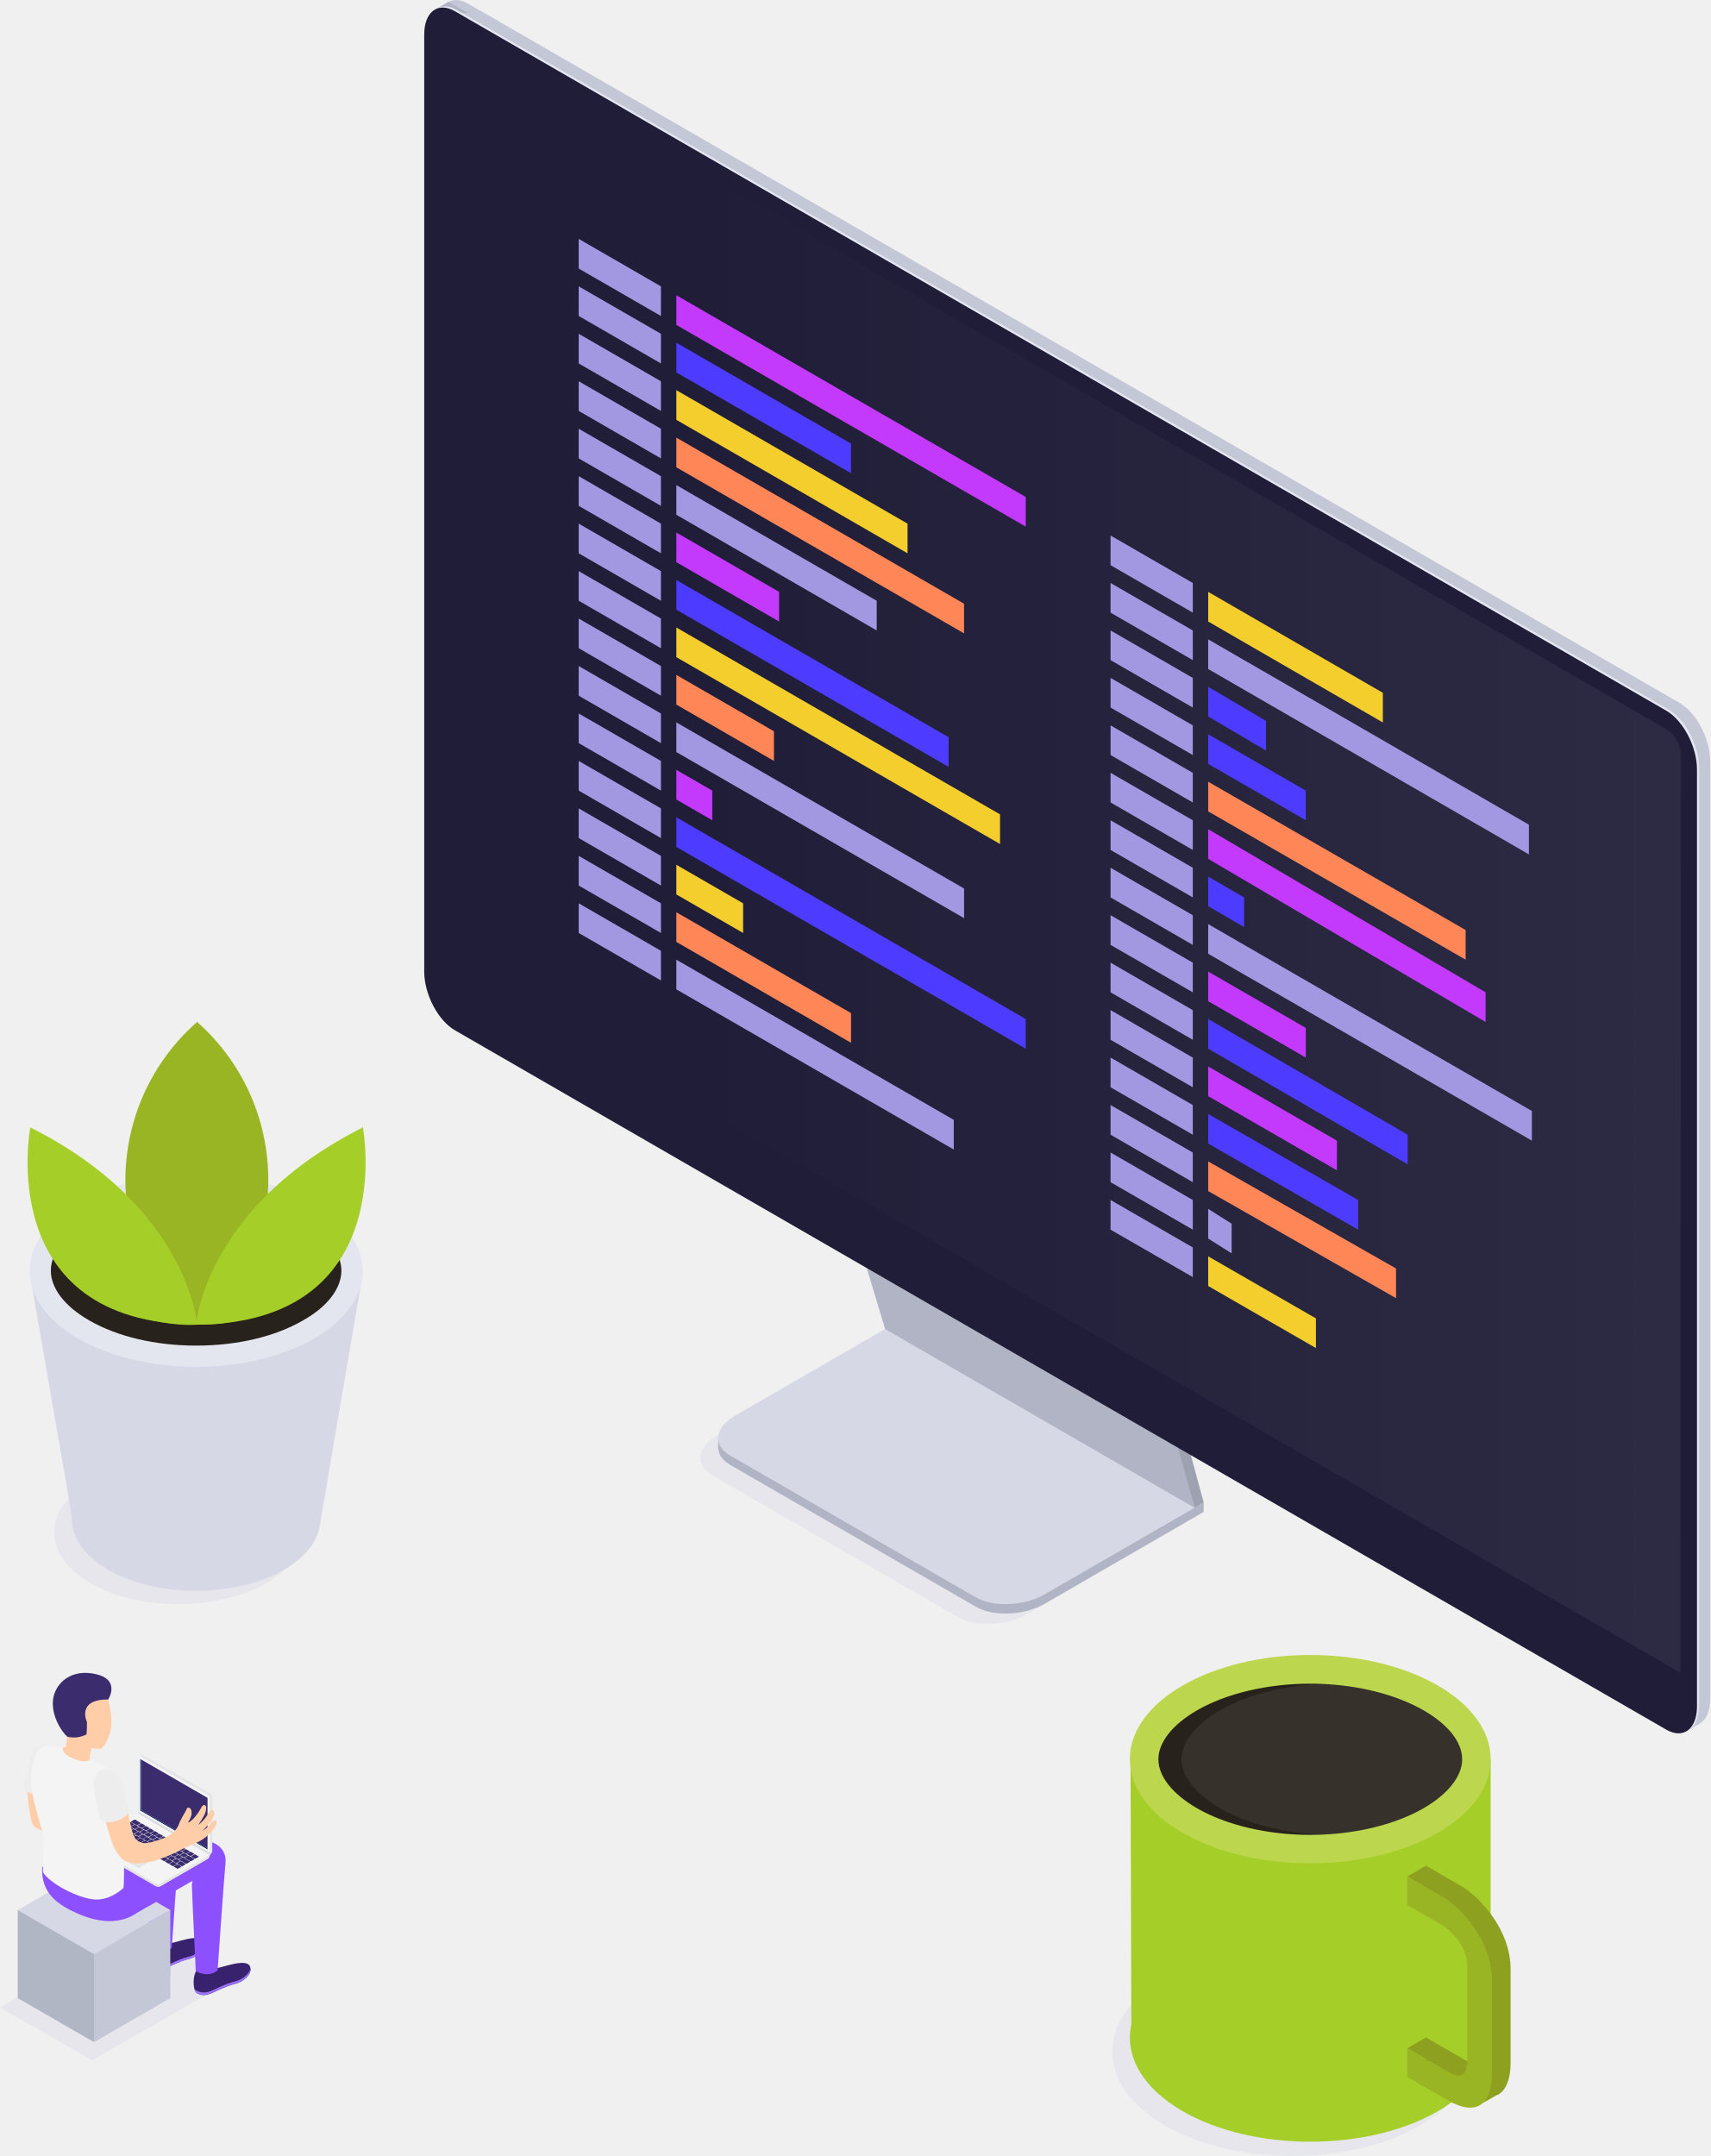
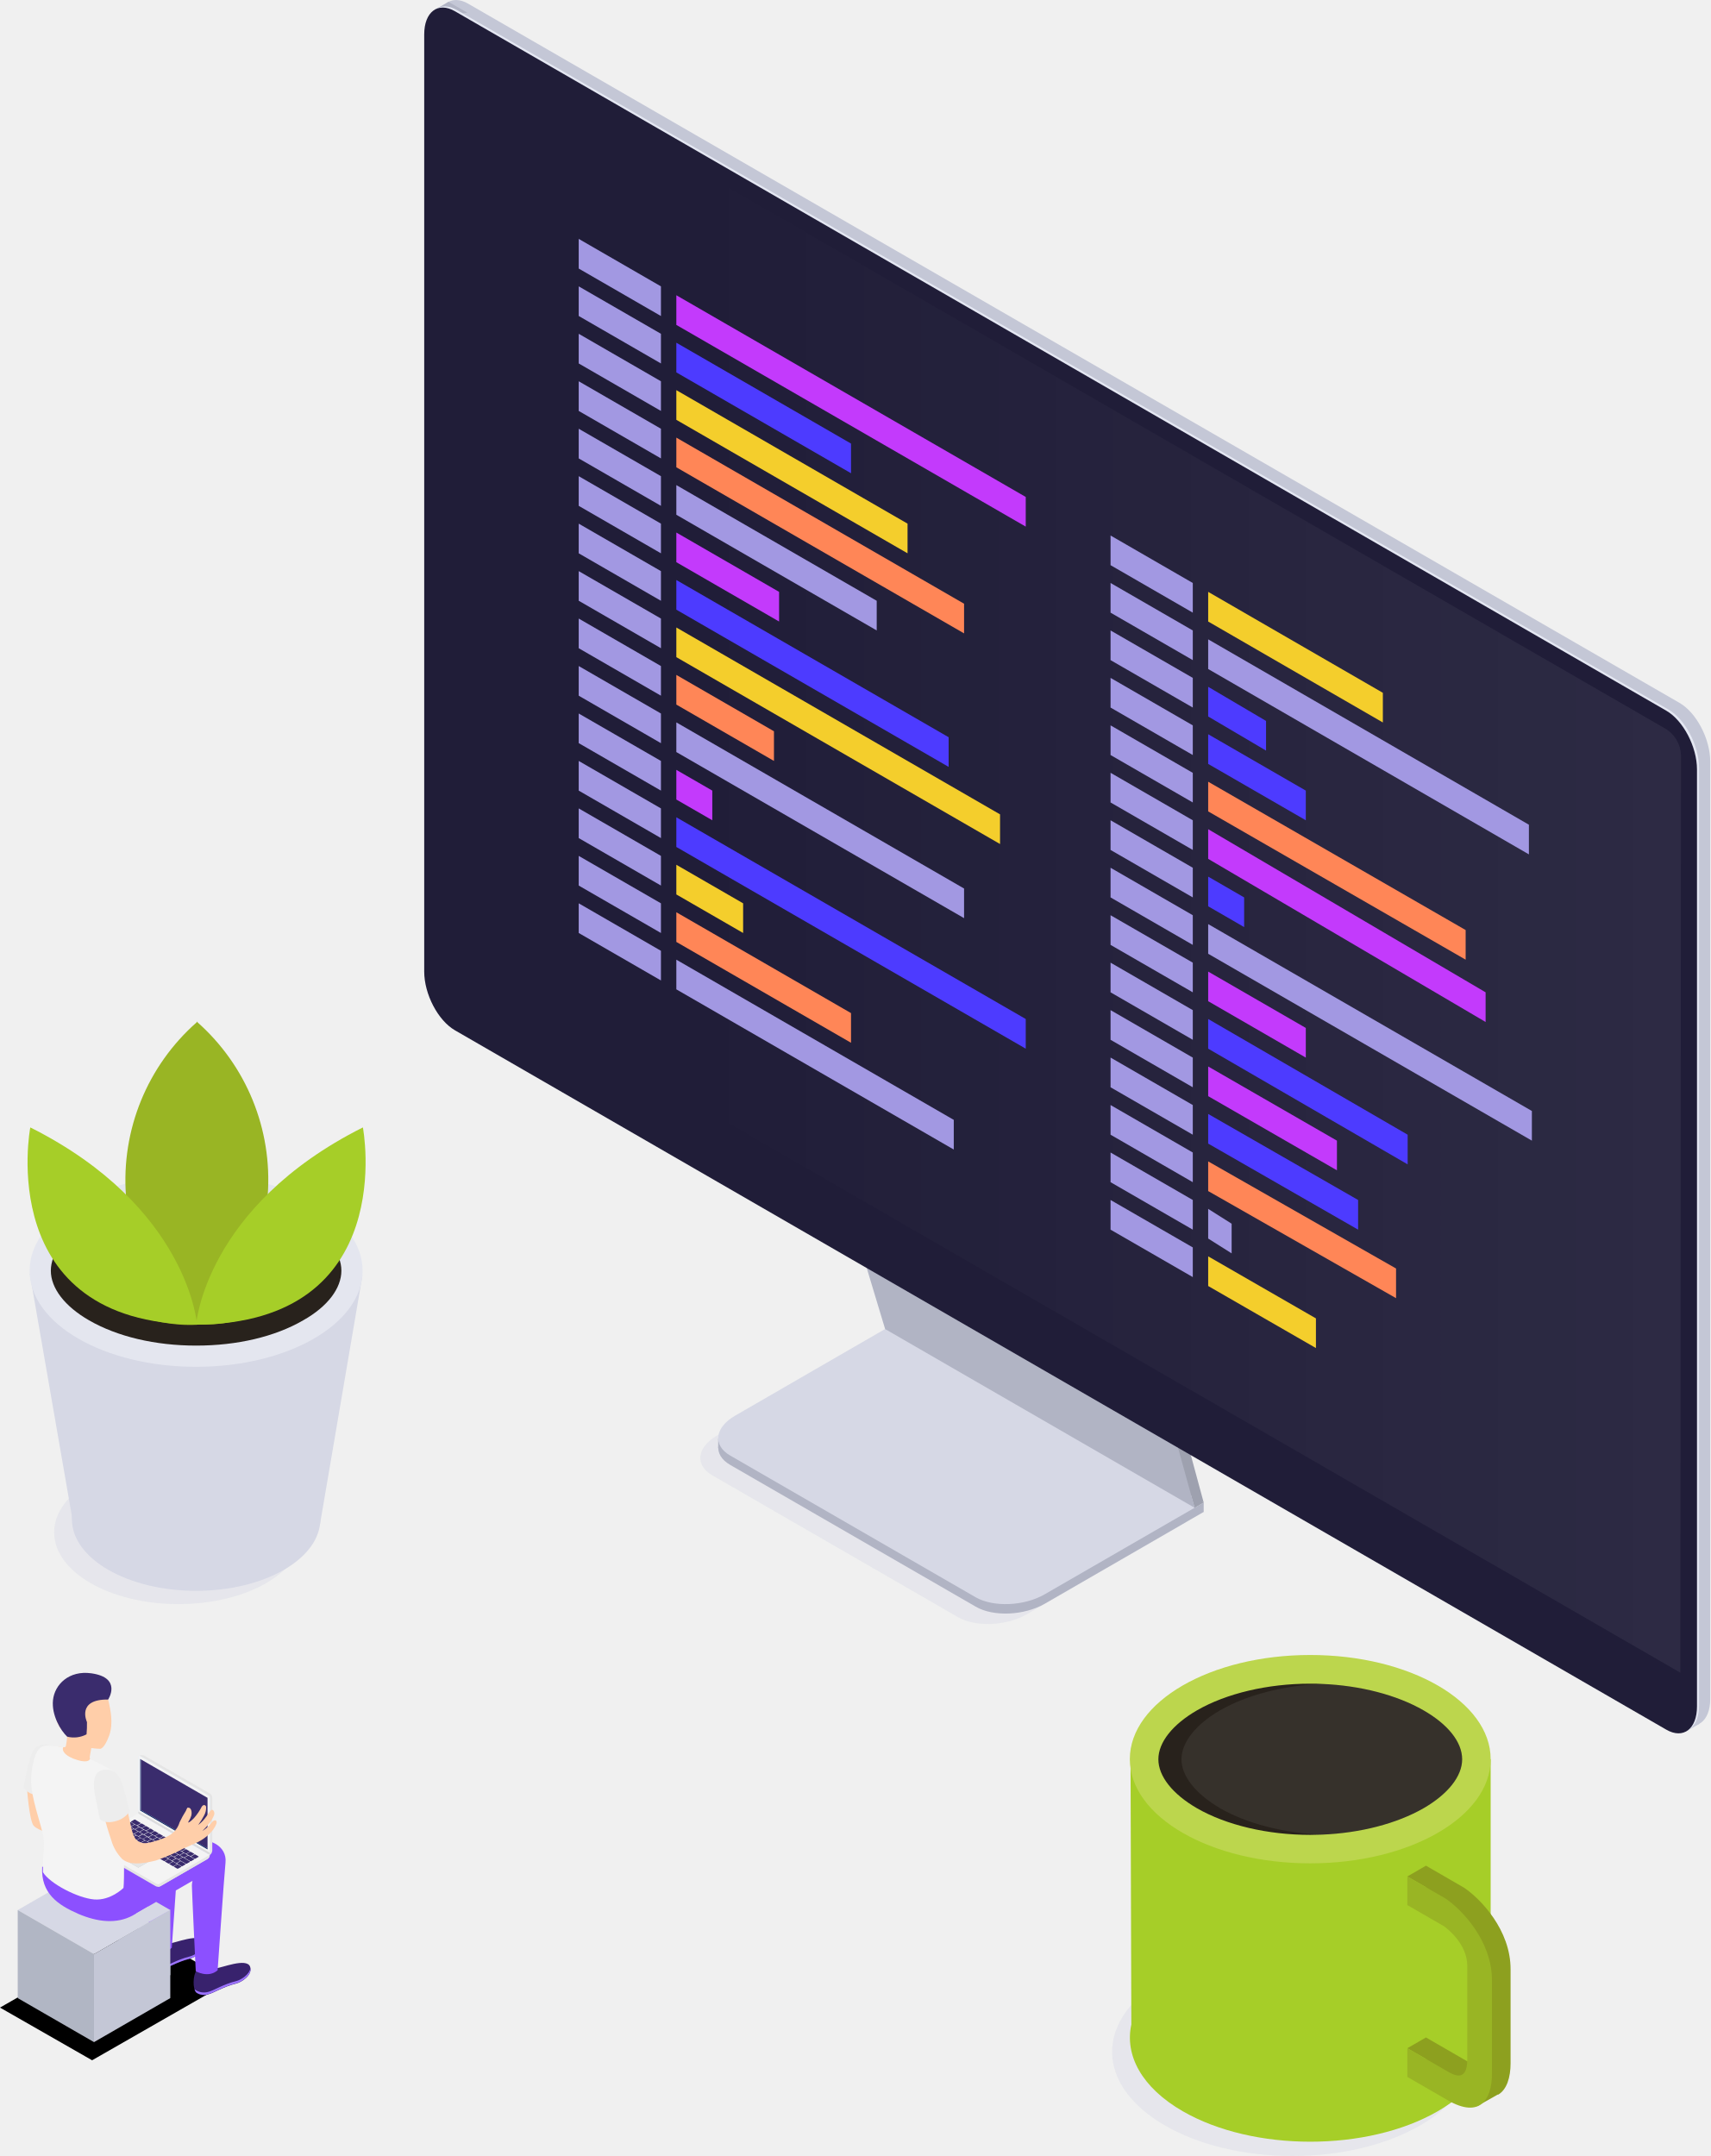
<svg xmlns="http://www.w3.org/2000/svg" viewBox="0 0 396.62 500">
  <defs>
    <style>.cls-1,.cls-2{fill:#d6d8e5;}.cls-1{opacity:0.4;}.cls-3{fill:#b1b6c4;}.cls-4{fill:#c4c7d6;}.cls-5{fill:#38226d;}.cls-6{fill:#9c73ff;}.cls-7{fill:#8c50ff;}.cls-8{fill:#ffcea9;}.cls-9{fill:#ededed;}.cls-10{fill:#e5e5e5;}.cls-11{fill:#f4f4f4;}.cls-12{fill:#bfbfbf;}.cls-13{fill:#3a2c6d;}.cls-14{fill:#dceeff;}.cls-15{fill:#dbdbdb;}.cls-16{fill:#1e3779;}.cls-17{fill:#031f60;}.cls-18{fill:#b1b4c4;}.cls-19{fill:#9ea1af;}.cls-20{fill:#e4e7f2;}.cls-21{fill:#201d38;}.cls-22{opacity:0.3;fill:url(#Безымянный_градиент_15);}.cls-23{fill:#a298e2;}.cls-24{fill:#f4ce2c;}.cls-25{fill:#4d3bff;}.cls-26{fill:#ff8657;}.cls-27{fill:#c33afc;}.cls-28{fill:#a6ce28;}.cls-29{fill:#bcd64d;}.cls-30{fill:#28221c;}.cls-31{fill:#fff;opacity:0.07;}.cls-32{fill:#8da01f;}.cls-33{fill:#99b524;}.cls-34{fill:#e4e6ef;}</style>
    <linearGradient id="Безымянный_градиент_15" x1="101.94" y1="197.18" x2="389.84" y2="197.18" gradientUnits="userSpaceOnUse">
      <stop offset="0.21" stop-color="#fff" stop-opacity="0" />
      <stop offset="1" stop-color="#fff" stop-opacity="0.2" />
    </linearGradient>
  </defs>
  <g id="Слой_2" data-name="Слой 2">
    <g id="Слой_1-2" data-name="Слой 1">
-       <polygon class="cls-1" points="21.36 477.8 0 465.58 31.96 447.29 53.31 459.5 21.36 477.8" />
+       <polygon className="cls-1" points="21.36 477.8 0 465.58 31.96 447.29 53.31 459.5 21.36 477.8" />
      <polygon class="cls-2" points="21.8 453.17 4.11 442.96 21.8 432.75 39.48 442.96 21.8 453.17" />
      <polygon class="cls-3" points="21.8 473.59 4.11 463.38 4.11 442.96 21.8 453.17 21.8 473.59" />
      <polygon class="cls-4" points="39.49 463.38 21.8 473.59 21.8 453.17 39.49 442.96 39.49 463.38" />
      <g id="Men_5">
        <path class="cls-5" d="M45.57,457a6,6,0,0,0,4.55-.55c1.1,0,7.06-2.51,7.87-.37.71,1.87-1.87,3.61-3.25,3.94-3,.73-5.24,2.23-6.45,2.49a3,3,0,0,1-2.78-.4C44.65,461.21,44.73,458.07,45.57,457Z" />
        <path class="cls-6" d="M48.29,461.94c1.21-.26,3.44-1.76,6.45-2.49,1.15-.28,3.14-1.54,3.34-3.05.27,1.73-2.06,3.26-3.34,3.57-3,.73-5.24,2.23-6.45,2.49a3,3,0,0,1-2.78-.4,1.59,1.59,0,0,1-.39-.72A3.59,3.59,0,0,0,48.29,461.94Z" />
        <path class="cls-5" d="M34.83,451.23a6,6,0,0,0,4.55-.55c1.1,0,7-2.51,7.86-.37.71,1.87-1.87,3.61-3.24,3.94-3,.73-5.24,2.23-6.45,2.49a3,3,0,0,1-2.78-.4C33.91,455.49,34,452.35,34.83,451.23Z" />
        <path class="cls-6" d="M37.55,456.22c1.21-.26,3.44-1.76,6.45-2.49,1.15-.28,3.14-1.54,3.34-3.05.27,1.73-2.06,3.26-3.34,3.57-3,.73-5.24,2.23-6.45,2.49a3,3,0,0,1-2.78-.4,1.61,1.61,0,0,1-.39-.71A3.61,3.61,0,0,0,37.55,456.22Z" />
        <path class="cls-7" d="M18.1,443.82c4.65,2,9,2.36,12.61.44l3.7-2.14c.22,4.78.43,9.37.43,9.37s2.84,2.15,5,.23c0,0,.46-6.7.93-13.3l3.88-2.24a4.51,4.51,0,0,0-.15,1.08c0,1.25.9,19.88.9,19.88s2.86,1.7,5.07-.21c0,0,1.49-21.59,1.83-25,.38-3.88-3.92-5.79-6.65-4.8l-4.16,1.55.2-2.4c.39-3.88-3.92-5.79-6.64-4.8-2.48.91-19.24,7.19-19.24,7.19a42.16,42.16,0,0,0,.59,4.81l-6.62-.56C9.43,439.11,13.46,441.78,18.1,443.82Zm11.56-10.73,4.43-2.55a5.59,5.59,0,0,0-.14.95Z" />
        <path class="cls-8" d="M6.2,414s.54,8.23,1.62,9.42,4.74,2,4.74,2L15.37,430S12.8,415.32,12.24,415,6.2,414,6.2,414Z" />
        <path id="_Контур_" data-name="&lt;Контур&gt;" class="cls-9" d="M11.61,404.85A3.09,3.09,0,0,0,7.69,406c-1,1.71-2.11,7.6-2.21,8.6a4.15,4.15,0,0,0,3.63,1.67Z" />
        <path id="_Контур_2" data-name="&lt;Контур&gt;" class="cls-8" d="M12.6,405c1.42.07,2.48.43,2.66,0a18.1,18.1,0,0,0,.32-2.22c-.16-.42-.3-.86-.3-.86-1.79-1.1-2.35-3-2.59-5.28-.4-3.85,1.68-7.21,5.52-7.61,3.62-.38,6.28,2.16,7,5.65.38,1.72,1.14,5,.11,7.81-.57,1.58-1.31,2.84-2,3.08a17.07,17.07,0,0,1-2.14-.18h0s-.19,1.07-.32,1.75-.09,1.05,1.28,1.89-2.06,2.57-4.3,2.4-4.76-1.52-5.45-3C11.56,406.81,11.62,404.91,12.6,405Z" />
        <g id="_Группа_" data-name="&lt;Группа&gt;">
          <g id="_Группа_2" data-name="&lt;Группа&gt;">
            <g id="_Группа_3" data-name="&lt;Группа&gt;">
              <path id="_Контур_3" data-name="&lt;Контур&gt;" class="cls-10" d="M48.66,430.15h0a1.16,1.16,0,0,1-.58,1l-10.85,6.26a1.15,1.15,0,0,1-1.16,0l-15.2-8.78a1.14,1.14,0,0,1-.58-1v-.08Z" />
              <path id="_Контур_4" data-name="&lt;Контур&gt;" class="cls-10" d="M48.08,431.15l-10.85,6.26a1.1,1.1,0,0,1-.58.16v-7.42h12A1.16,1.16,0,0,1,48.08,431.15Z" />
              <g id="_Группа_4" data-name="&lt;Группа&gt;">
                <path id="_Контур_5" data-name="&lt;Контур&gt;" class="cls-11" d="M37.06,436.84a.79.79,0,0,1-.81,0l-15.81-9.12c-.2-.12-.2-.31,0-.42l11.64-6.73,16.58,9.58Z" />
              </g>
              <g id="_Группа_5" data-name="&lt;Группа&gt;">
                <polygon id="_Контур_6" data-name="&lt;Контур&gt;" class="cls-12" points="26.93 430.15 27.01 430.19 32.08 433.12 34.86 431.51 34.94 431.47 29.79 428.5 26.93 430.15" />
                <polygon id="_Контур_7" data-name="&lt;Контур&gt;" class="cls-10" points="27.01 430.19 32.08 433.12 34.86 431.51 29.79 428.59 27.01 430.19" />
              </g>
              <path class="cls-13" d="M44.36,430.62l.73.42a.24.24,0,0,0,.23,0l.7-.4c.07,0,.08-.1,0-.13l-.73-.43a.27.27,0,0,0-.23,0l-.7.41C44.31,430.53,44.3,430.59,44.36,430.62Z" />
              <path class="cls-13" d="M43.33,430l.73.42a.24.24,0,0,0,.23,0l.7-.4c.07,0,.07-.1,0-.13l-.73-.42a.24.24,0,0,0-.23,0l-.7.4C43.28,429.93,43.27,430,43.33,430Z" />
              <path class="cls-13" d="M42.29,429.43l.73.42a.29.29,0,0,0,.24,0l.69-.4c.07,0,.08-.1,0-.14l-.73-.42a.24.24,0,0,0-.23,0l-.7.4C42.24,429.33,42.23,429.39,42.29,429.43Z" />
              <path class="cls-13" d="M41.26,428.83l.73.42a.27.27,0,0,0,.23,0l.7-.4c.07,0,.08-.1,0-.14l-.73-.42a.29.29,0,0,0-.24,0l-.69.4C41.21,428.73,41.2,428.79,41.26,428.83Z" />
              <path class="cls-13" d="M40.22,428.23l.74.42a.24.24,0,0,0,.23,0l.69-.4c.07,0,.08-.1,0-.13l-.73-.43a.27.27,0,0,0-.23,0l-.7.41C40.17,428.14,40.16,428.2,40.22,428.23Z" />
              <path class="cls-13" d="M39.19,427.63l.73.43a.27.27,0,0,0,.23,0l.7-.41c.07,0,.08-.1,0-.13l-.73-.42a.26.26,0,0,0-.24,0l-.69.4C39.14,427.54,39.13,427.6,39.19,427.63Z" />
              <path class="cls-13" d="M38.16,427l.73.42a.27.27,0,0,0,.23,0l.7-.4c.07,0,.07-.1,0-.14l-.73-.42a.27.27,0,0,0-.23,0l-.7.4C38.1,426.94,38.1,427,38.16,427Z" />
              <path class="cls-13" d="M37.12,426.44l.73.42a.24.24,0,0,0,.23,0l.7-.4c.07,0,.08-.1,0-.13l-.73-.43a.27.27,0,0,0-.23,0l-.7.41C37.07,426.35,37.06,426.41,37.12,426.44Z" />
              <path class="cls-13" d="M36.09,425.84l.73.42a.24.24,0,0,0,.23,0l.7-.4c.07,0,.07-.1,0-.13L37,425.3a.24.24,0,0,0-.23,0l-.7.4C36,425.75,36,425.81,36.09,425.84Z" />
              <path class="cls-13" d="M35.05,425.25l.73.42a.29.29,0,0,0,.24,0l.69-.4c.07,0,.08-.1,0-.14L36,424.7a.24.24,0,0,0-.23,0l-.7.4C35,425.15,35,425.21,35.05,425.25Z" />
              <path class="cls-13" d="M34,424.65l.73.42a.27.27,0,0,0,.23,0l.7-.4c.07,0,.08-.1,0-.14L35,424.1a.29.29,0,0,0-.24,0l-.69.4C34,424.55,34,424.61,34,424.65Z" />
              <path class="cls-13" d="M33,424.05l.74.42a.24.24,0,0,0,.23,0l.7-.4c.06,0,.07-.1,0-.13l-.73-.43a.27.27,0,0,0-.23,0l-.7.41C32.93,424,32.93,424,33,424.05Z" />
              <path class="cls-13" d="M32,423.45l.73.43a.27.27,0,0,0,.23,0l.7-.41c.07,0,.08-.1,0-.13l-.73-.42a.26.26,0,0,0-.24,0l-.69.4C31.9,423.36,31.89,423.42,32,423.45Z" />
              <path class="cls-13" d="M30.42,422.57l1.23.71a.27.27,0,0,0,.23,0l.7-.4c.07,0,.07-.1,0-.14L31.36,422a.27.27,0,0,0-.23,0l-.7.41A.07.07,0,0,0,30.42,422.57Z" />
              <path class="cls-13" d="M41.82,430.31l.74.42a.24.24,0,0,0,.23,0l.7-.4c.06,0,.07-.1,0-.13l-.73-.42a.24.24,0,0,0-.23,0l-.7.4C41.77,430.22,41.77,430.28,41.82,430.31Z" />
              <path class="cls-13" d="M40.79,429.71l.73.43a.27.27,0,0,0,.23,0l.7-.41c.07,0,.08-.1,0-.13l-.73-.42a.26.26,0,0,0-.24,0l-.69.4C40.74,429.62,40.73,429.68,40.79,429.71Z" />
              <path class="cls-13" d="M39.75,429.12l.73.42a.29.29,0,0,0,.24,0l.69-.4c.07,0,.08-.1,0-.14l-.73-.42a.27.27,0,0,0-.23,0l-.7.4C39.7,429,39.69,429.08,39.75,429.12Z" />
              <path class="cls-13" d="M38.72,428.52l.73.42a.27.27,0,0,0,.23,0l.7-.4c.07,0,.07-.1,0-.14l-.73-.42a.27.27,0,0,0-.23,0l-.7.4C38.66,428.42,38.66,428.48,38.72,428.52Z" />
              <path class="cls-13" d="M37.69,427.92l.73.43a.27.27,0,0,0,.23,0l.7-.41c.07,0,.08-.1,0-.13l-.73-.42a.26.26,0,0,0-.24,0l-.69.4C37.64,427.83,37.63,427.89,37.69,427.92Z" />
              <path class="cls-13" d="M36.65,427.33l.73.42a.29.29,0,0,0,.24,0l.69-.4c.07,0,.08-.1,0-.14l-.73-.42a.27.27,0,0,0-.23,0l-.7.4C36.6,427.23,36.59,427.29,36.65,427.33Z" />
              <path class="cls-13" d="M35.62,426.73l.73.42a.27.27,0,0,0,.23,0l.7-.4c.07,0,.07-.1,0-.14l-.73-.42a.27.27,0,0,0-.23,0l-.7.4C35.56,426.63,35.56,426.69,35.62,426.73Z" />
              <path class="cls-13" d="M34.58,426.13l.73.42a.24.24,0,0,0,.23,0l.7-.4c.07,0,.08-.1,0-.13l-.73-.43a.29.29,0,0,0-.24,0l-.69.41C34.53,426,34.52,426.1,34.58,426.13Z" />
              <path class="cls-13" d="M33.54,425.53l.74.42a.24.24,0,0,0,.23,0l.7-.4c.06,0,.07-.1,0-.13l-.73-.42a.24.24,0,0,0-.23,0l-.7.4C33.49,425.44,33.49,425.5,33.54,425.53Z" />
              <path class="cls-13" d="M32.51,424.93l.73.43a.27.27,0,0,0,.23,0l.7-.41c.07,0,.08-.1,0-.13l-.73-.42a.26.26,0,0,0-.24,0l-.69.4C32.46,424.84,32.45,424.9,32.51,424.93Z" />
              <path class="cls-13" d="M31.47,424.34l.73.42a.29.29,0,0,0,.24,0l.69-.4c.07,0,.08-.1,0-.14l-.73-.42a.27.27,0,0,0-.23,0l-.7.4C31.42,424.24,31.41,424.3,31.47,424.34Z" />
              <path class="cls-13" d="M30.44,423.74l.73.42a.27.27,0,0,0,.23,0l.7-.4c.07,0,.07-.1,0-.14l-.73-.42a.27.27,0,0,0-.23,0l-.7.4C30.38,423.64,30.38,423.7,30.44,423.74Z" />
              <path class="cls-13" d="M42.86,430.91l1.23.71a.27.27,0,0,0,.23,0l.7-.4c.07,0,.08-.1,0-.14l-1.23-.71a.29.29,0,0,0-.24,0l-.69.41C42.81,430.82,42.8,430.88,42.86,430.91Z" />
              <path class="cls-13" d="M30.35,422.6l.73.42c.06,0,.06.09,0,.13l-.74.42a.2.2,0,0,1-.21,0l-.06,0a.23.23,0,0,0-.2,0l-.78.45a.28.28,0,0,1-.22,0l-.46-.27c-.06,0-.06-.09,0-.13l.73-.42.15-.08.11-.07.11-.06.62-.36A.22.22,0,0,1,30.35,422.6Z" />
              <path class="cls-13" d="M40.35,432.93l.73.42a.24.24,0,0,0,.23,0l.7-.4c.07,0,.07-.1,0-.13l-.73-.42a.24.24,0,0,0-.23,0l-.7.4C40.3,432.84,40.29,432.9,40.35,432.93Z" />
              <path class="cls-13" d="M39.32,432.34l.73.42a.27.27,0,0,0,.23,0l.7-.4c.07,0,.07-.1,0-.14l-.73-.42a.27.27,0,0,0-.23,0l-.7.4C39.26,432.24,39.26,432.3,39.32,432.34Z" />
              <path class="cls-13" d="M38.28,431.74l.74.42a.24.24,0,0,0,.23,0l.7-.4c.06,0,.07-.1,0-.13l-.73-.42a.24.24,0,0,0-.23,0l-.7.41C38.23,431.65,38.23,431.71,38.28,431.74Z" />
              <path class="cls-13" d="M29.5,426.67l.73.42a.26.26,0,0,0,.24,0l.69-.4c.07,0,.08-.1,0-.13l-.73-.43a.27.27,0,0,0-.23,0l-.7.41C29.45,426.58,29.44,426.64,29.5,426.67Z" />
              <path class="cls-13" d="M28.47,426.08l.73.42a.27.27,0,0,0,.23,0l.7-.41c.07,0,.08-.09,0-.13l-.73-.42a.26.26,0,0,0-.24,0l-.69.4C28.42,426,28.41,426,28.47,426.08Z" />
              <path class="cls-13" d="M27.44,425.48l.73.42a.24.24,0,0,0,.23,0l.7-.4c.07,0,.08-.1,0-.13l-.73-.43a.29.29,0,0,0-.24,0l-.69.41C27.39,425.39,27.38,425.45,27.44,425.48Z" />
              <path class="cls-13" d="M26.41,424.88l.73.43a.27.27,0,0,0,.23,0l.7-.41c.07,0,.07-.1,0-.13l-.74-.42a.24.24,0,0,0-.23,0l-.7.4C26.36,424.79,26.35,424.85,26.41,424.88Z" />
              <path class="cls-13" d="M37,431l1,.58a.29.29,0,0,0,.24,0l.69-.4c.07,0,.08-.1,0-.14l-1-.57a.24.24,0,0,0-.23,0l-.7.4C36.94,430.9,36.93,431,37,431Z" />
              <path class="cls-13" d="M30.53,427.27l1,.57a.24.24,0,0,0,.23,0l.7-.4c.07,0,.08-.1,0-.14l-1-.57a.27.27,0,0,0-.23,0l-.7.4C30.48,427.17,30.47,427.23,30.53,427.27Z" />
              <path class="cls-13" d="M31.83,428l4.86,2.81a.27.27,0,0,0,.23,0l.7-.4c.07,0,.07-.1,0-.14l-4.85-2.8a.26.26,0,0,0-.24,0l-.69.4C31.78,427.92,31.77,428,31.83,428Z" />
              <path class="cls-13" d="M40.54,430.73l.73.42a.24.24,0,0,0,.23,0l.7-.4c.07,0,.08-.1,0-.14l-.73-.42a.29.29,0,0,0-.24,0l-.69.4C40.49,430.63,40.48,430.69,40.54,430.73Z" />
              <path class="cls-13" d="M39.51,430.13l.73.42a.24.24,0,0,0,.23,0l.7-.4c.07,0,.07-.1,0-.13l-.73-.42a.24.24,0,0,0-.23,0l-.7.4C39.46,430,39.45,430.1,39.51,430.13Z" />
              <path class="cls-13" d="M38.47,429.54l.74.42a.27.27,0,0,0,.23,0l.7-.4c.06,0,.07-.1,0-.14l-.73-.42a.27.27,0,0,0-.23,0l-.7.4C38.42,429.44,38.42,429.5,38.47,429.54Z" />
              <path class="cls-13" d="M37.44,428.94l.73.42a.24.24,0,0,0,.23,0l.7-.4c.07,0,.08-.1,0-.14l-.73-.42a.27.27,0,0,0-.23,0l-.7.41C37.39,428.85,37.38,428.91,37.44,428.94Z" />
              <path class="cls-13" d="M36.41,428.34l.73.42a.24.24,0,0,0,.23,0l.7-.41c.07,0,.08-.1,0-.13l-.73-.42a.26.26,0,0,0-.24,0l-.69.4C36.36,428.25,36.35,428.31,36.41,428.34Z" />
              <path class="cls-13" d="M35.38,427.75l.73.42a.27.27,0,0,0,.23,0l.7-.4c.06,0,.07-.1,0-.14l-.73-.42a.27.27,0,0,0-.23,0l-.7.4C35.32,427.65,35.32,427.71,35.38,427.75Z" />
              <path class="cls-13" d="M34.34,427.15l.73.42a.26.26,0,0,0,.24,0l.69-.4c.07,0,.08-.1,0-.13l-.73-.43a.27.27,0,0,0-.23,0l-.7.41C34.29,427.06,34.28,427.12,34.34,427.15Z" />
              <path class="cls-13" d="M33.31,426.55,34,427a.27.27,0,0,0,.23,0l.7-.41c.07,0,.08-.1,0-.13l-.73-.42a.26.26,0,0,0-.24,0l-.69.4C33.26,426.46,33.25,426.52,33.31,426.55Z" />
              <path class="cls-13" d="M32.28,426l.73.42a.27.27,0,0,0,.23,0l.7-.4c.07,0,.07-.1,0-.14l-.73-.42a.27.27,0,0,0-.23,0l-.7.4C32.22,425.86,32.22,425.92,32.28,426Z" />
              <path class="cls-13" d="M31.24,425.36l.73.42a.26.26,0,0,0,.24,0l.69-.4c.07,0,.08-.1,0-.13l-.73-.43a.27.27,0,0,0-.23,0l-.7.41C31.19,425.27,31.18,425.33,31.24,425.36Z" />
              <path class="cls-13" d="M30.21,424.76l.73.43a.27.27,0,0,0,.23,0l.7-.41c.07,0,.08-.1,0-.13l-.73-.42a.26.26,0,0,0-.24,0l-.69.4C30.16,424.67,30.15,424.73,30.21,424.76Z" />
              <path class="cls-13" d="M29.18,424.17l.73.42a.27.27,0,0,0,.23,0l.7-.4c.07,0,.07-.1,0-.14l-.73-.42a.27.27,0,0,0-.23,0l-.7.4C29.12,424.07,29.12,424.13,29.18,424.17Z" />
              <path class="cls-13" d="M41.57,431.33l1.52.87a.27.27,0,0,0,.23,0l.69-.4c.07,0,.08-.1,0-.14l-1.51-.87a.24.24,0,0,0-.23,0l-.7.4C41.52,431.23,41.51,431.29,41.57,431.33Z" />
              <path class="cls-13" d="M40.05,431.6l.73.43a.27.27,0,0,0,.23,0l.7-.41c.07,0,.08-.1,0-.13l-.73-.42a.24.24,0,0,0-.23,0l-.7.4C40,431.51,40,431.57,40.05,431.6Z" />
              <path class="cls-13" d="M39,431l.73.42a.27.27,0,0,0,.23,0l.7-.4c.07,0,.08-.1,0-.14l-.74-.42a.27.27,0,0,0-.23,0l-.69.4C39,430.91,39,431,39,431Z" />
              <path class="cls-13" d="M38,430.41l.73.42a.24.24,0,0,0,.23,0l.7-.4c.06,0,.07-.1,0-.13l-.73-.43a.27.27,0,0,0-.23,0l-.7.41C37.93,430.32,37.93,430.38,38,430.41Z" />
              <path class="cls-13" d="M37,429.81l.73.43a.29.29,0,0,0,.24,0l.69-.41c.07,0,.08-.1,0-.13l-.73-.42a.24.24,0,0,0-.23,0l-.7.4C36.9,429.72,36.89,429.78,37,429.81Z" />
              <path class="cls-13" d="M35.92,429.22l.73.42a.27.27,0,0,0,.23,0l.7-.4c.07,0,.08-.1,0-.14l-.73-.42a.29.29,0,0,0-.24,0l-.69.4C35.87,429.12,35.86,429.18,35.92,429.22Z" />
              <path class="cls-13" d="M34.89,428.62l.73.42a.24.24,0,0,0,.23,0l.7-.4c.07,0,.07-.1,0-.13l-.73-.42a.24.24,0,0,0-.23,0l-.7.4C34.83,428.53,34.83,428.59,34.89,428.62Z" />
              <path class="cls-13" d="M33.85,428l.73.42a.29.29,0,0,0,.24,0l.69-.4c.07,0,.08-.1,0-.14l-.73-.42a.24.24,0,0,0-.23,0l-.7.4C33.8,427.93,33.79,428,33.85,428Z" />
              <path class="cls-13" d="M32.82,427.43l.73.42a.24.24,0,0,0,.23,0l.7-.4c.07,0,.08-.1,0-.14l-.73-.42a.29.29,0,0,0-.24,0l-.69.41C32.77,427.33,32.76,427.39,32.82,427.43Z" />
              <path class="cls-13" d="M31.79,426.83l.73.42a.26.26,0,0,0,.23,0l.7-.41c.07,0,.07-.1,0-.13l-.74-.42a.24.24,0,0,0-.23,0l-.7.4C31.74,426.74,31.73,426.8,31.79,426.83Z" />
              <path class="cls-13" d="M30.76,426.24l.73.42a.27.27,0,0,0,.23,0l.7-.4c.06,0,.07-.1,0-.14l-.73-.42a.27.27,0,0,0-.23,0l-.7.4C30.7,426.14,30.7,426.2,30.76,426.24Z" />
              <path class="cls-13" d="M29.72,425.64l.73.42a.26.26,0,0,0,.24,0l.69-.4c.07,0,.08-.1,0-.13l-.73-.43a.27.27,0,0,0-.23,0l-.7.41C29.67,425.55,29.66,425.61,29.72,425.64Z" />
              <path class="cls-13" d="M27.41,424.31l2,1.16a.27.27,0,0,0,.23,0l.7-.41c.07,0,.08-.1,0-.13l-2-1.16a.26.26,0,0,0-.24,0l-.69.4C27.36,424.21,27.35,424.27,27.41,424.31Z" />
              <path class="cls-13" d="M41.08,432.2l1,.58a.27.27,0,0,0,.23,0l.7-.41c.07,0,.08-.1,0-.13l-1-.58a.27.27,0,0,0-.23,0l-.7.41C41,432.11,41,432.17,41.08,432.2Z" />
            </g>
            <g id="_Группа_6" data-name="&lt;Группа&gt;">
              <g id="_Группа_7" data-name="&lt;Группа&gt;">
                <g id="_Группа_8" data-name="&lt;Группа&gt;">
                  <path id="_Контур_8" data-name="&lt;Контур&gt;" class="cls-10" d="M48.66,430.15h0l-16.58-9.58v-13l.13-.3.13-.06h0a1.13,1.13,0,0,1,1.15,0l15.17,8.75a1.17,1.17,0,0,1,.57,1v12.24C49.12,429.79,49,429.94,48.66,430.15Z" />
                  <path id="_Контур_9" data-name="&lt;Контур&gt;" class="cls-10" d="M47.14,417.51,32.08,408v-.43l.13-.3.13-.06a1.13,1.13,0,0,1,1.15,0l15.17,8.75a1.06,1.06,0,0,1,.43.46Z" />
                  <path id="_Контур_10" data-name="&lt;Контур&gt;" class="cls-14" d="M32.46,407.24l15.92,9.19a.57.57,0,0,1,.28.48v13.24l-16.58-9.58V407.46A.25.25,0,0,1,32.46,407.24Z" />
                  <path id="_Контур_11" data-name="&lt;Контур&gt;" class="cls-11" d="M32.46,407.24l15.92,9.19a.57.57,0,0,1,.28.48v13.24l-16.58-9.58V407.46A.25.25,0,0,1,32.46,407.24Z" />
                  <polygon id="_Контур_12" data-name="&lt;Контур&gt;" class="cls-15" points="48.66 430.15 48.66 429.67 32.08 420.1 32.08 420.57 48.66 430.15" />
                </g>
                <polygon id="_Контур_13" data-name="&lt;Контур&gt;" class="cls-16" points="32.51 419.88 32.51 407.93 32.71 408.04 32.71 419.78 32.51 419.88" />
                <polygon id="_Контур_14" data-name="&lt;Контур&gt;" class="cls-13" points="32.71 408.04 32.71 419.78 48.13 428.65 48.13 416.94 32.71 408.04" />
                <polygon id="_Контур_15" data-name="&lt;Контур&gt;" class="cls-17" points="32.51 419.88 48.13 428.89 48.13 428.65 32.71 419.78 32.51 419.88" />
              </g>
            </g>
          </g>
        </g>
        <path id="_Контур_16" data-name="&lt;Контур&gt;" class="cls-11" d="M14.66,405.17c-.4,1,.61,2.18,3.28,3s2.91-.24,2.91-.24a53.58,53.58,0,0,1,5.2,2.68c1.6,1.12,2.31,4.37,2.53,9.85.25,6.34.27,15.74.06,17.37,0,0-3,3-6.83,2.67s-10.3-3.71-11.86-6.33c0-5.56.69-6.47-.21-9.67-2.06-7.33-3.15-10.33-2.14-15.21.82-4,2-4.51,3.57-4.47A33.36,33.36,0,0,1,14.66,405.17Z" />
        <path id="_Контур_17" data-name="&lt;Контур&gt;" class="cls-8" d="M34.89,427.27c-3.15.8-3.89-1.19-4.3-2.83-1-4-1.54-7.58-2.29-9.84-.88-2.66-1.8-3.09-3.1-3.61-1.51-.61-2.82.68-2.32,4.07a68.31,68.31,0,0,0,2.89,11.58,10.25,10.25,0,0,0,2.58,4.5c1.63,1.32,4.08,1.26,7.78.34a42.6,42.6,0,0,0,6.3-2.73c.8-.37,1.42-.62,3-1.34a10.44,10.44,0,0,0,4-3.08c.8-1.17.91-1.72.75-2s-.58-.26-1,.23a8.55,8.55,0,0,1-2.26,2.09s1-1,1.53-1.69a8.58,8.58,0,0,0,1.19-2c.29-.68-.3-1.6-.75-1.12s-.65,1-1.47,2a8.28,8.28,0,0,1-1.46,1.39,15.79,15.79,0,0,0,1.35-2.16,3.67,3.67,0,0,0,.49-2c0-.35-.53-.77-1-.1A12.84,12.84,0,0,1,45,421.62c-.72.75-1.33,1.18-1.35,1s.44-.62.69-1.48,0-1.79-.48-1.89-.39-.08-.77.74a22.32,22.32,0,0,0-1.43,2.6,5.4,5.4,0,0,1-1.3,2.23C39.6,425.61,37.89,426.52,34.89,427.27Z" />
        <path id="_Контур_18" data-name="&lt;Контур&gt;" class="cls-9" d="M24,410.45c2.1-.31,3.59.64,4.52,3.82s1.57,5.8,1.57,5.8a5.7,5.7,0,0,1-3.52,2.34c-2.51.61-3.42-.59-3.42-.59s-.7-3.34-1.13-5.61S21.44,410.83,24,410.45Z" />
        <path class="cls-13" d="M25.08,394.14s3.32-5.05-3.88-6.08c-5.19-.74-8.53,2.59-8.91,6.21-.37,3.46,1.76,7.05,3.29,8.48a6.27,6.27,0,0,0,4.49-.54,25.63,25.63,0,0,0,.1-2.84S17.64,394.05,25.08,394.14Z" />
      </g>
      <polygon class="cls-4" points="39.49 458.05 39.49 442.88 27.44 449.91 32.08 459.5 39.49 458.05" />
      <polygon class="cls-2" points="31.59 443.75 36.21 441.07 39.48 442.96 34.69 445.68 31.59 443.75" />
      <g id="monitor">
        <path class="cls-1" d="M222.1,375l-56.92-32.86c-4.11-2.37-3.59-6.51,1.15-9.25l36.88-21.29L275,353.08l-36.87,21.29C233.38,377.11,226.21,377.4,222.1,375Z" />
        <path class="cls-18" d="M226.26,372.59l-56.93-32.87c-4.1-2.37-3.58-6.5,1.15-9.24l36.88-21.29,71.79,41.44-36.88,21.3C237.53,374.66,230.36,375,226.26,372.59Z" />
        <polygon class="cls-18" points="279.15 350.63 279.15 348.46 275.84 350.37 279.15 350.63" />
        <polygon class="cls-18" points="166.56 335.81 166.56 333.6 169.97 335.01 166.56 335.81" />
        <path class="cls-2" d="M226.26,370.42l-56.93-32.87c-4.1-2.37-3.58-6.51,1.15-9.24L207.36,307l71.79,41.45-36.88,21.29C237.53,372.49,230.36,372.78,226.26,370.42Z" />
        <polygon class="cls-19" points="207.56 307.11 198.67 277.63 271.24 319.26 279.15 348.46 207.56 307.11" />
        <path class="cls-19" d="M277.05,349.67l2.1-1.21L276,346Z" />
        <polygon class="cls-18" points="205.27 308.22 196.38 278.74 268.95 320.37 277.05 349.67 205.27 308.22" />
        <path class="cls-4" d="M389.49,399.35,108.58,237.17c-3.94-2.28-7.13-8.38-7.13-13.63V6.25c0-5.25,3.19-7.67,7.13-5.39L389.49,163c3.94,2.27,7.13,8.37,7.13,13.63V394C396.62,399.21,393.43,401.63,389.49,399.35Z" />
        <polygon class="cls-4" points="390.93 401.59 394.05 399.8 392.7 390.57 390.93 401.59" />
        <path class="cls-18" d="M100.94,2.19,104,.43l4.4,2.51s-4.69.71-4.8.68S100.94,2.19,100.94,2.19Z" />
        <path class="cls-20" d="M386.91,400.84,106,238.66c-3.94-2.28-7.14-8.38-7.14-13.63V7.74c0-5.26,3.2-7.67,7.14-5.4l280.9,162.18c3.94,2.28,7.14,8.38,7.14,13.64V395.44C394.05,400.7,390.85,403.11,386.91,400.84Z" />
        <path class="cls-21" d="M386.42,401.12,105.51,238.94c-3.94-2.28-7.13-8.38-7.13-13.63V8c0-5.25,3.19-7.67,7.13-5.39L386.42,164.81c3.94,2.27,7.13,8.37,7.13,13.63V395.73C393.55,401,390.36,403.4,386.42,401.12Z" />
        <path class="cls-22" d="M389.69,387.91,101.94,221.78l.15-212.89c0-2.18,1.53-3.06,3.42-2L386.42,169.1a7.55,7.55,0,0,1,3.42,5.92Z" />
        <polygon class="cls-23" points="276.62 142.08 257.55 131.07 257.55 124.19 276.62 135.2 276.62 142.08" />
        <polygon class="cls-24" points="320.7 167.55 280.19 144.14 280.19 137.26 320.7 160.67 320.7 167.55" />
        <polygon class="cls-23" points="276.62 164.09 257.55 153.09 257.55 146.21 276.62 157.21 276.62 164.09" />
        <polygon class="cls-25" points="293.61 174.07 280.19 166.16 280.19 159.28 293.61 167.19 293.61 174.07" />
        <polygon class="cls-23" points="276.62 175.1 257.55 164.09 257.55 157.21 276.62 168.22 276.62 175.1" />
        <polygon class="cls-25" points="302.83 190.23 280.19 177.16 280.19 170.28 302.83 183.35 302.83 190.23" />
        <polygon class="cls-23" points="276.62 186.1 257.55 175.1 257.55 168.22 276.62 179.23 276.62 186.1" />
        <polygon class="cls-26" points="339.9 222.56 280.19 188.17 280.19 181.29 339.9 215.69 339.9 222.56" />
        <polygon class="cls-23" points="276.62 153.09 257.55 142.08 257.55 135.2 276.62 146.21 276.62 153.09" />
        <polygon class="cls-23" points="354.57 198.14 280.19 155.15 280.19 148.27 354.57 191.26 354.57 198.14" />
        <polygon class="cls-23" points="276.62 197.11 257.55 186.1 257.55 179.22 276.62 190.23 276.62 197.11" />
        <polygon class="cls-27" points="344.53 237.01 280.19 199.18 280.19 192.3 344.53 230.13 344.53 237.01" />
        <polygon class="cls-23" points="276.62 219.13 257.55 208.12 257.55 201.24 276.62 212.25 276.62 219.13" />
        <polygon class="cls-23" points="355.26 264.53 280.19 221.19 280.19 214.31 355.26 257.65 355.26 264.53" />
        <polygon class="cls-23" points="276.62 230.13 257.55 219.13 257.55 212.25 276.62 223.25 276.62 230.13" />
        <polygon class="cls-27" points="302.83 245.27 280.19 232.19 280.19 225.32 302.83 238.39 302.83 245.27" />
        <polygon class="cls-23" points="276.62 241.14 257.55 230.13 257.55 223.25 276.62 234.26 276.62 241.14" />
        <polygon class="cls-25" points="326.45 270.03 280.19 243.2 280.19 236.32 326.45 263.15 326.45 270.03" />
        <polygon class="cls-23" points="276.62 208.12 257.55 197.11 257.55 190.23 276.62 201.24 276.62 208.12" />
        <polygon class="cls-25" points="288.53 215 280.19 210.18 280.19 203.3 288.53 208.12 288.53 215" />
        <polygon class="cls-23" points="276.62 252.15 257.55 241.14 257.55 234.26 276.62 245.27 276.62 252.15" />
        <polygon class="cls-27" points="310.05 271.41 280.19 254.21 280.19 247.33 310.05 264.53 310.05 271.41" />
        <polygon class="cls-23" points="276.62 274.16 257.55 263.15 257.55 256.27 276.62 267.28 276.62 274.16" />
        <polygon class="cls-26" points="323.76 301.06 280.19 276.22 280.19 269.34 323.76 294.18 323.76 301.06" />
        <polygon class="cls-23" points="276.62 285.17 257.55 274.16 257.55 267.28 276.62 278.29 276.62 285.17" />
        <polygon class="cls-23" points="285.63 290.67 280.19 287.23 280.19 280.35 285.63 283.79 285.63 290.67" />
        <polygon class="cls-23" points="276.62 296.17 257.55 285.17 257.55 278.29 276.62 289.29 276.62 296.17" />
        <polygon class="cls-24" points="305.18 312.63 280.19 298.24 280.19 291.36 305.18 305.75 305.18 312.63" />
        <polygon class="cls-23" points="276.62 263.15 257.55 252.15 257.55 245.26 276.62 256.27 276.62 263.15" />
        <polygon class="cls-25" points="314.96 285.17 280.19 265.21 280.19 258.34 314.96 278.29 314.96 285.17" />
        <polygon class="cls-23" points="153.28 73.29 134.21 62.28 134.21 55.4 153.28 66.41 153.28 73.29" />
        <polygon class="cls-27" points="237.88 122.13 156.85 75.35 156.85 68.47 237.88 115.25 237.88 122.13" />
        <polygon class="cls-23" points="153.28 95.3 134.21 84.29 134.21 77.41 153.28 88.42 153.28 95.3" />
        <polygon class="cls-24" points="210.47 128.32 156.85 97.36 156.85 90.48 210.47 121.44 210.47 128.32" />
        <polygon class="cls-23" points="153.28 106.31 134.21 95.3 134.21 88.42 153.28 99.43 153.28 106.31" />
        <polygon class="cls-26" points="223.58 146.89 156.85 108.37 156.85 101.49 223.58 140.01 223.58 146.89" />
        <polygon class="cls-23" points="153.28 117.31 134.21 106.31 134.21 99.43 153.28 110.43 153.28 117.31" />
        <polygon class="cls-23" points="203.32 146.21 156.85 119.38 156.85 112.5 203.32 139.33 203.32 146.21" />
        <polygon class="cls-23" points="153.28 84.29 134.21 73.28 134.21 66.41 153.28 77.41 153.28 84.29" />
        <polygon class="cls-25" points="197.36 109.75 156.85 86.36 156.85 79.48 197.36 102.87 197.36 109.75" />
        <polygon class="cls-23" points="153.28 128.32 134.21 117.31 134.21 110.43 153.28 121.44 153.28 128.32" />
        <polygon class="cls-27" points="180.68 144.14 156.85 130.38 156.85 123.5 180.68 137.26 180.68 144.14" />
        <polygon class="cls-23" points="153.28 150.33 134.21 139.32 134.21 132.45 153.28 143.45 153.28 150.33" />
        <polygon class="cls-24" points="231.92 195.74 156.85 152.4 156.85 145.52 231.92 188.86 231.92 195.74" />
        <polygon class="cls-23" points="153.28 161.34 134.21 150.33 134.21 143.45 153.28 154.46 153.28 161.34" />
        <polygon class="cls-26" points="179.49 176.47 156.85 163.4 156.85 156.52 179.49 169.59 179.49 176.47" />
        <polygon class="cls-23" points="153.28 172.35 134.21 161.34 134.21 154.46 153.28 165.47 153.28 172.35" />
        <polygon class="cls-23" points="223.58 212.93 156.85 174.41 156.85 167.53 223.58 206.06 223.58 212.93" />
        <polygon class="cls-23" points="153.28 139.33 134.21 128.32 134.21 121.44 153.28 132.45 153.28 139.33" />
        <polygon class="cls-25" points="220 177.85 156.85 141.39 156.85 134.51 220 170.97 220 177.85" />
        <polygon class="cls-23" points="153.28 183.35 134.21 172.34 134.21 165.47 153.28 176.47 153.28 183.35" />
        <polygon class="cls-27" points="165.19 190.23 156.85 185.42 156.85 178.54 165.19 183.35 165.19 190.23" />
        <polygon class="cls-23" points="153.28 205.37 134.21 194.36 134.21 187.48 153.28 198.49 153.28 205.37" />
        <polygon class="cls-24" points="172.34 216.37 156.85 207.43 156.85 200.55 172.34 209.49 172.34 216.37" />
        <polygon class="cls-23" points="153.28 216.37 134.21 205.37 134.21 198.49 153.28 209.49 153.28 216.37" />
        <polygon class="cls-26" points="197.36 241.83 156.85 218.44 156.85 211.56 197.36 234.95 197.36 241.83" />
        <polygon class="cls-23" points="153.28 227.38 134.21 216.37 134.21 209.49 153.28 220.5 153.28 227.38" />
        <polygon class="cls-23" points="221.19 266.59 156.85 229.44 156.85 222.56 221.19 259.71 221.19 266.59" />
        <polygon class="cls-23" points="153.28 194.36 134.21 183.35 134.21 176.47 153.28 187.48 153.28 194.36" />
        <polygon class="cls-25" points="237.88 243.2 156.85 196.42 156.85 189.54 237.88 236.32 237.88 243.2" />
      </g>
      <ellipse class="cls-1" cx="299.75" cy="475.84" rx="41.84" ry="24.16" />
      <path class="cls-28" d="M345.7,472.41V408l-83.51,2.1.18,59.4c-1.56,7.15,2.4,14.62,11.91,20.11,16.34,9.43,42.83,9.44,59.17,0C341.66,484.84,345.74,478.62,345.7,472.41Z" />
      <ellipse class="cls-29" cx="303.86" cy="407.97" rx="41.84" ry="24.16" />
      <path class="cls-30" d="M339.09,408c0,3.93-3.27,8.06-8.95,11.35-6.2,3.56-14.67,5.76-23.59,6.12-.89,0-1.78.06-2.68.06-9.9,0-19.47-2.26-26.28-6.18-5.68-3.29-8.95-7.42-8.95-11.35s3.27-8.06,8.95-11.35c6.81-3.93,16.38-6.19,26.27-6.19.9,0,1.8,0,2.69.06,8.92.36,17.39,2.56,23.59,6.13C335.82,399.91,339.09,404,339.09,408Z" />
      <path class="cls-31" d="M339.09,408c0,3.93-3.27,8.06-8.95,11.35-6.2,3.56-14.67,5.76-23.59,6.12-8.92-.36-17.4-2.56-23.59-6.12C277.27,416,274,411.9,274,408s3.26-8.06,8.94-11.35c6.2-3.57,14.68-5.77,23.6-6.13,8.92.36,17.39,2.56,23.59,6.13C335.82,399.91,339.09,404,339.09,408Z" />
      <path class="cls-32" d="M339.58,437.81l-8.88-5.14-4.32,2.5,4.32,2.5v1.64l8.33,4.8-.25,1.54c1.21,1,5.52,9,5.52,9l.3-.28V475.1c0,5.44-3.19,3.6-4.55,2.81l-9.35-5.4L326.38,475l4.32,2.49v1.64l9.35,5.4a14.4,14.4,0,0,0,3,1.36l-.56,2.6,4.84-2.73.07,0,.07,0h0c2-1.18,2.85-4.05,2.85-7.27V456.74C350.36,447.55,343.31,440.34,339.58,437.81Z" />
      <path class="cls-33" d="M335.73,487.06l-9.35-5.4V475l9.35,5.4c1.36.78,4.55,2.63,4.55-2.82V455.93c0-5.12-4.63-8.66-5.42-9.22l-8.48-4.9v-6.64l8.88,5.14C339,442.84,346,450.06,346,459.25v21.67C346,486.77,343.33,491.44,335.73,487.06Z" />
      <ellipse class="cls-1" cx="41.37" cy="355.37" rx="28.81" ry="16.64" />
      <ellipse class="cls-2" cx="45.48" cy="352.29" rx="28.81" ry="16.64" />
      <polygon class="cls-2" points="6.91 295.41 16.99 353.44 74.22 353.44 84.05 295.83 6.91 295.41" />
      <ellipse class="cls-34" cx="45.48" cy="294.69" rx="38.61" ry="22.29" />
      <path class="cls-30" d="M45.48,312.06c-9.46,0-18.28-2.08-24.84-5.87-5.63-3.24-8.85-7.44-8.85-11.5s3.22-8.26,8.85-11.5c6.55-3.79,15.38-5.87,24.84-5.87s18.29,2.08,24.84,5.87c5.63,3.24,8.85,7.44,8.85,11.5S76,303,70.32,306.19C63.77,310,55,312.06,45.48,312.06Z" />
      <path class="cls-33" d="M62.09,277.13A48.79,48.79,0,0,0,45.71,237v0l0,0-.11-.11v.21a48.78,48.78,0,0,0-16.39,40.15L7.12,275.12c9.32,35.11,38.59,32.09,38.59,32.09v-.07c2.21.17,29.51,1.58,38.44-32.1Z" />
      <path class="cls-28" d="M45.71,307.21s-2-27.34-38.68-45.75C7,261.46-1.66,306.88,45.71,307.21Z" />
      <path class="cls-28" d="M45.48,307.21s2-27.34,38.68-45.75C84.16,261.46,92.85,306.88,45.48,307.21Z" />
    </g>
  </g>
</svg>
